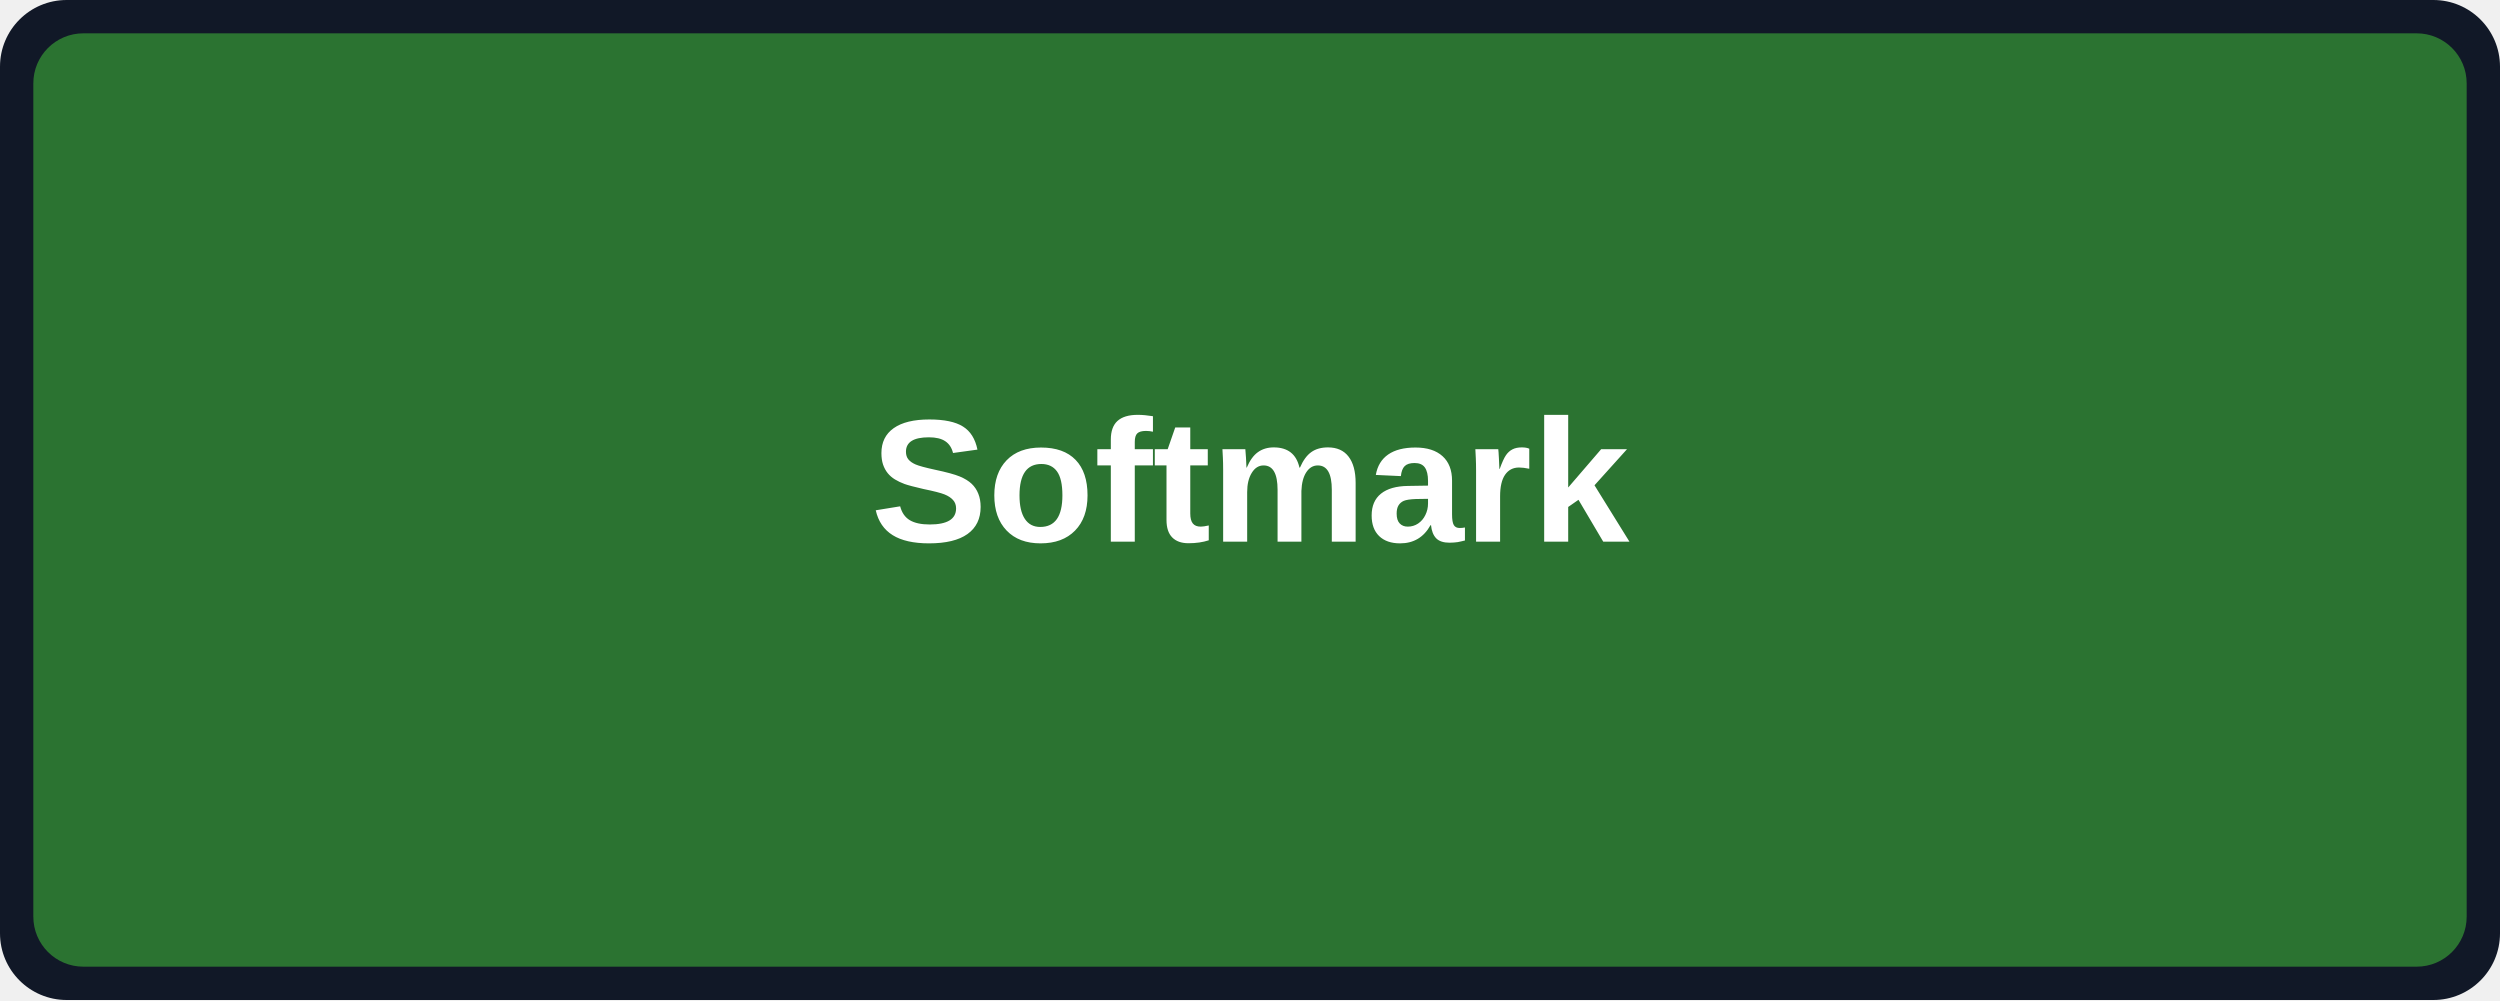
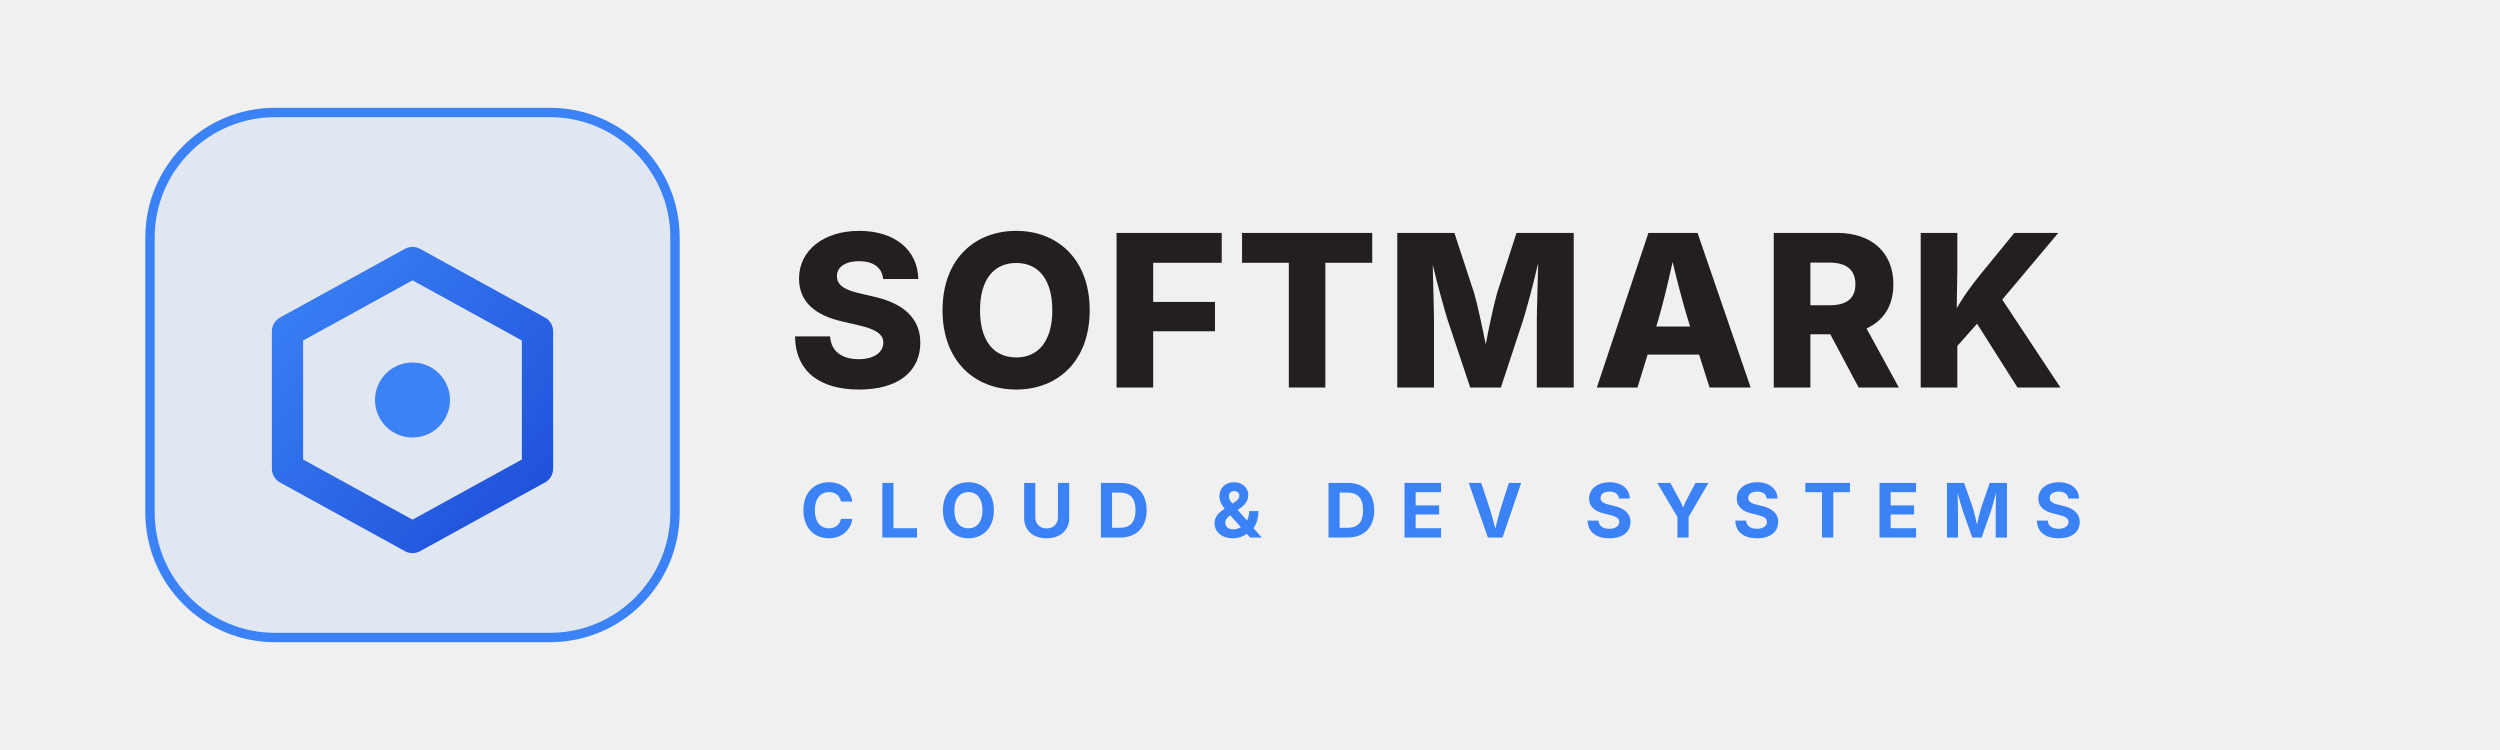
- <svg xmlns="http://www.w3.org/2000/svg" width="600" height="240" viewBox="0 0 600 240">
-   <rect width="600" height="240" rx="16" fill="#111827" />
-   <rect x="8" y="8" width="584" height="224" rx="12" fill="#2E7D32" opacity="0.9" />
-   <text x="300" y="130" text-anchor="middle" fill="#fff" font-family="Arial,sans-serif" font-size="42" font-weight="700">Softmark</text>
+ <svg xmlns="http://www.w3.org/2000/svg" viewBox="0 0 400 120" width="100%" height="100%">
+   <defs>
+     <linearGradient id="softGrad" x1="0%" y1="0%" x2="100%" y2="100%">
+       <stop offset="0%" stop-color="#3B82F6" />
+       <stop offset="100%" stop-color="#1D4ED8" />
+     </linearGradient>
+   </defs>
+   <g transform="translate(24, 18)">
+     <rect width="84" height="84" rx="20" fill="#3B82F6" fill-opacity="0.08" stroke="#3B82F6" stroke-width="1.5" />
+     <polygon points="42,24 62,35 62,57 42,68 22,57 22,35" fill="none" stroke="url(#softGrad)" stroke-width="5" stroke-linejoin="round" />
+     <circle cx="42" cy="46" r="6" fill="#3B82F6" />
+   </g>
+   <text x="126" y="62" font-family="'Fira Sans', -apple-system, sans-serif" font-size="34" font-weight="800" fill="#231F20" letter-spacing="1">SOFTMARK</text>
+   <text x="128" y="86" font-family="'Fira Sans', -apple-system, sans-serif" font-size="12" font-weight="700" fill="#3B82F6" letter-spacing="3.5">CLOUD &amp; DEV SYSTEMS</text>
</svg>
